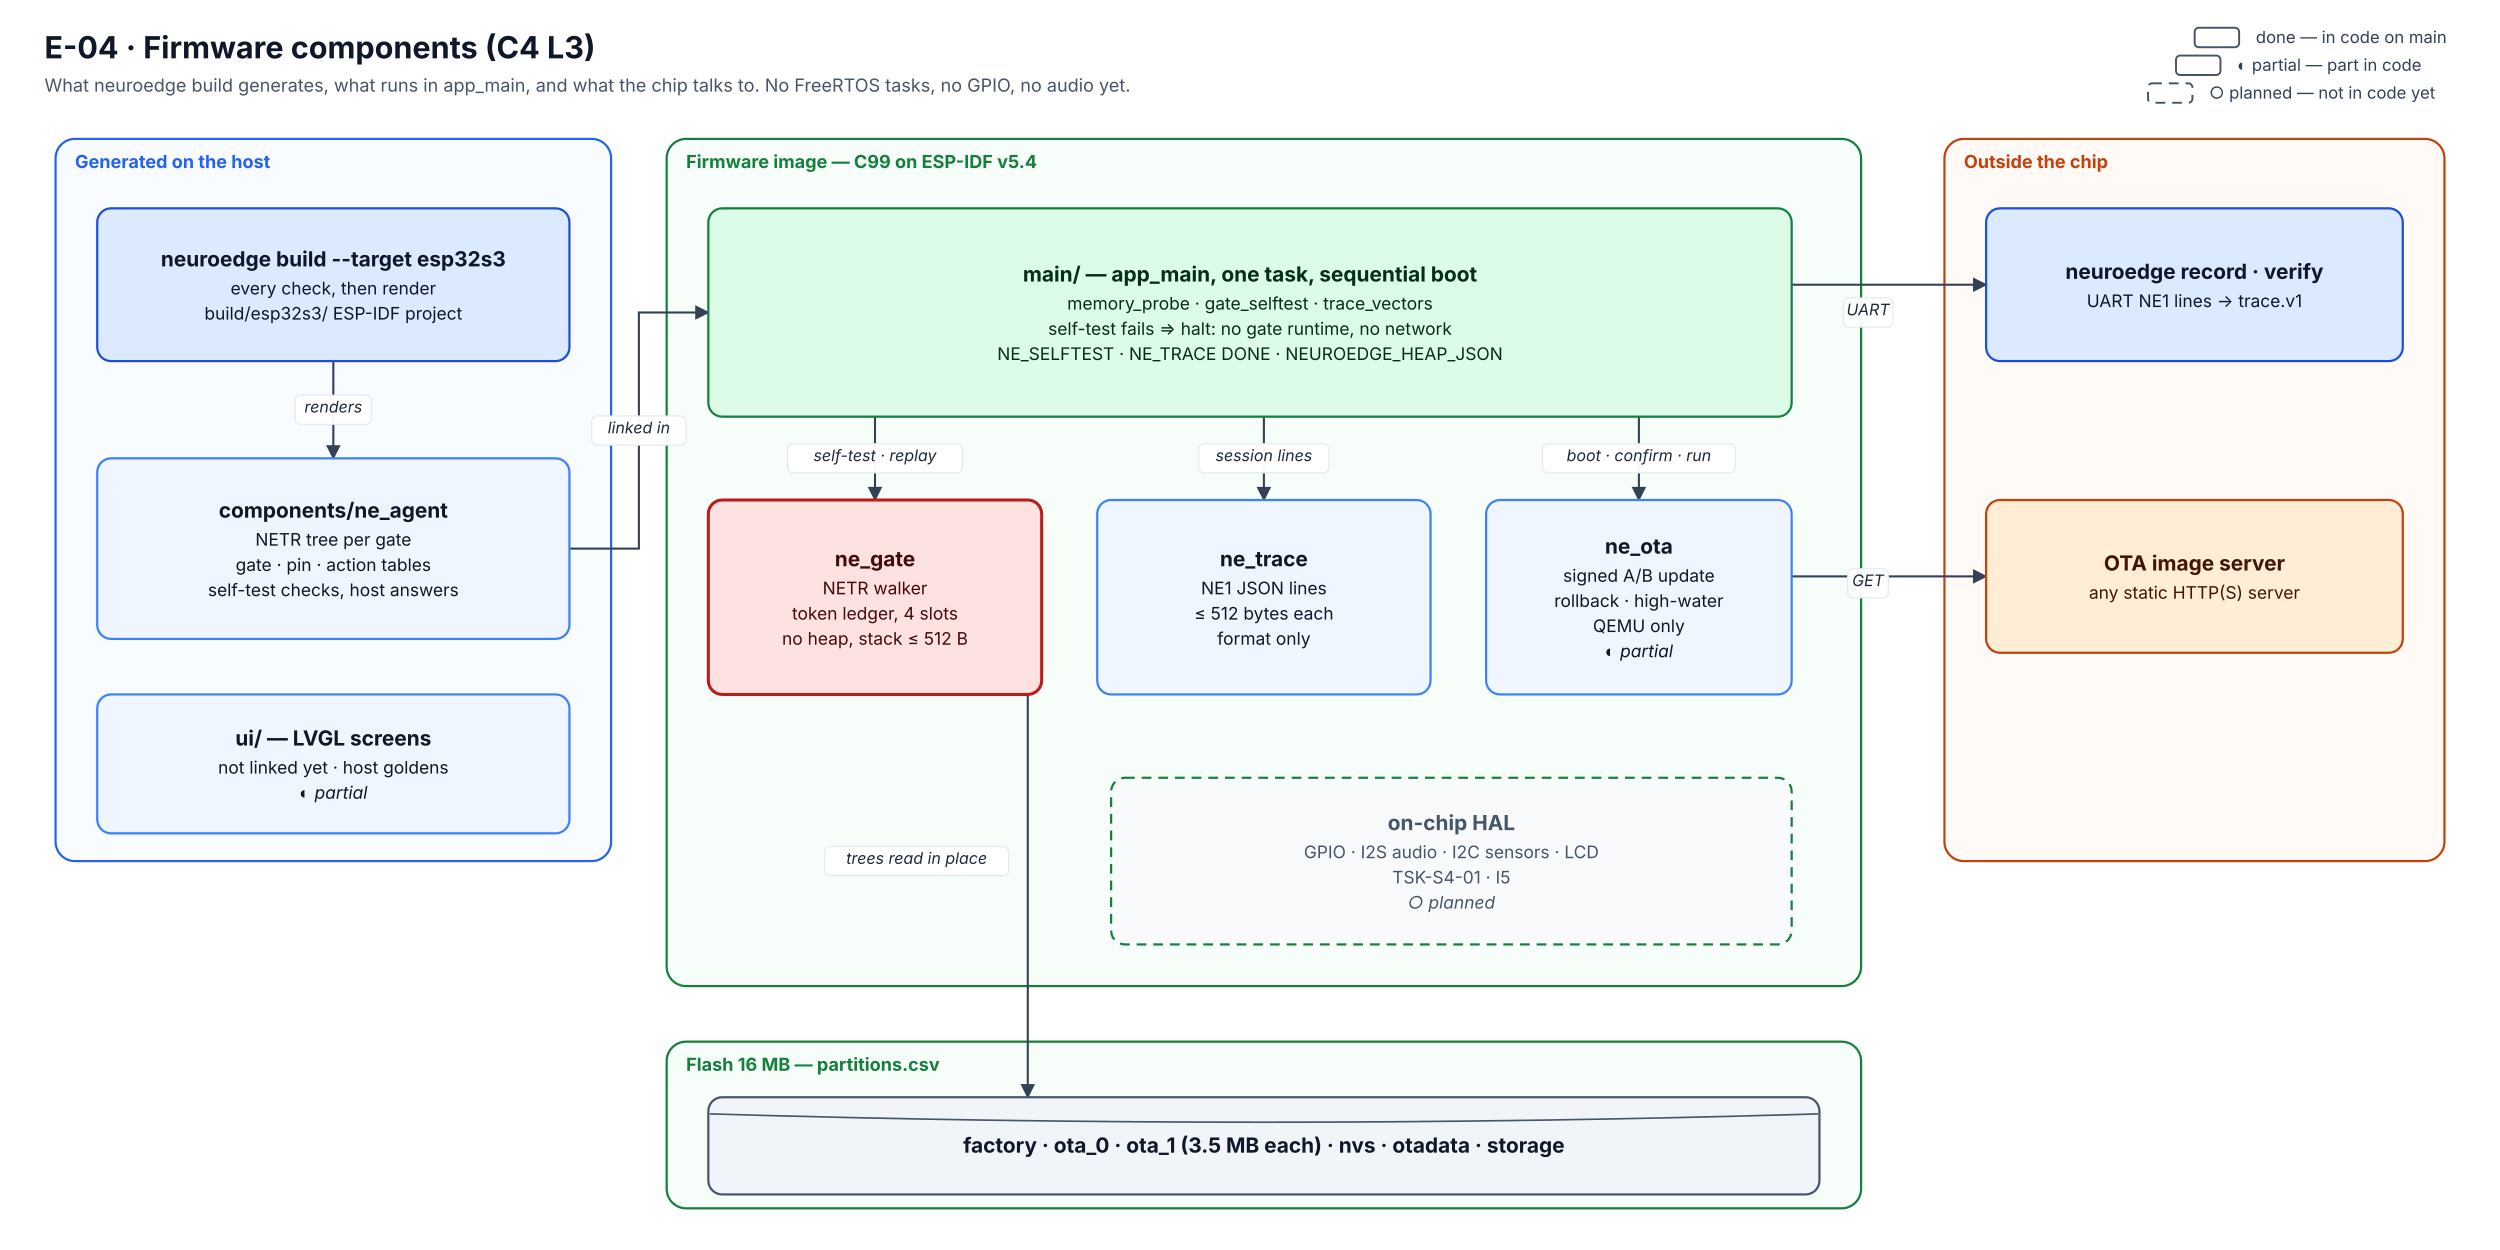
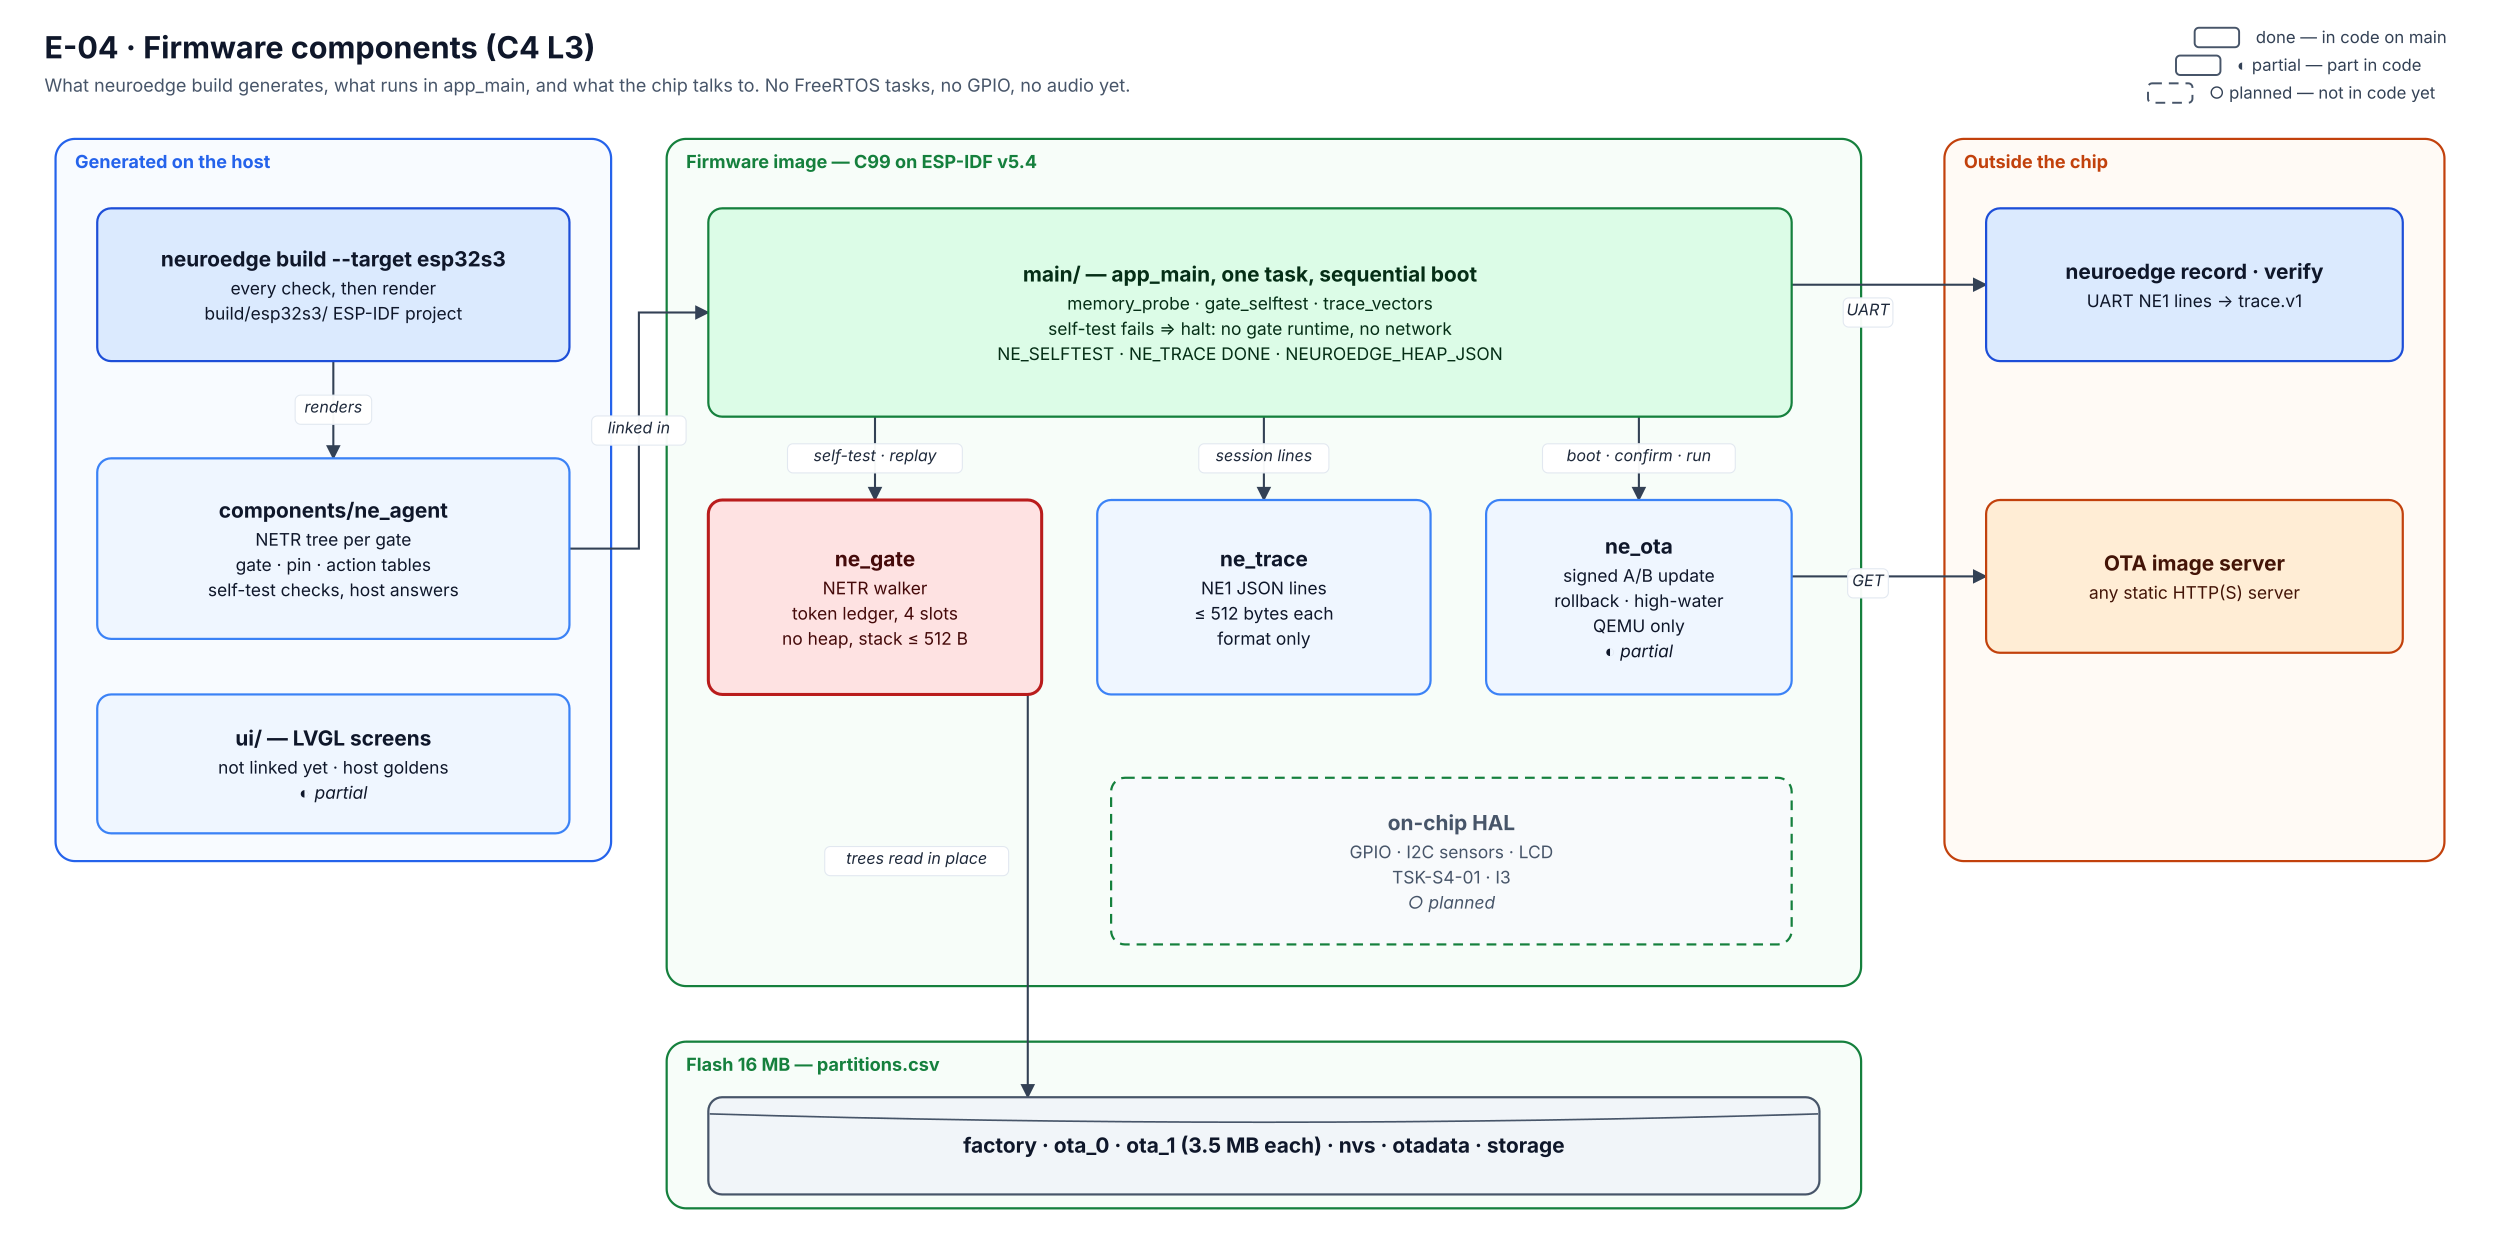
<svg xmlns="http://www.w3.org/2000/svg" viewBox="0 0 1800 900" width="1800" height="900" font-family="Inter, 'Segoe UI', system-ui, -apple-system, Roboto, Helvetica, Arial, sans-serif" role="img" aria-labelledby="E-04-firmware-title E-04-firmware-desc">
  <defs>
    <marker id="arr" viewBox="0 0 10 10" refX="9" refY="5" markerWidth="7" markerHeight="7" orient="auto-start-reverse">
      <path d="M0,0 L10,5 L0,10 z" fill="#334155" />
    </marker>
  </defs>
  <rect width="1800" height="900" fill="#ffffff" />
  <text x="32.0" y="42.0" font-size="22" fill="#0f172a" text-anchor="start" font-weight="700">E-04 · Firmware components (C4 L3)</text>
  <text x="32.0" y="66.0" font-size="13" fill="#475569" text-anchor="start">What neuroedge build generates, what runs in app_main, and what the chip talks to. No FreeRTOS tasks, no GPIO, no audio yet.</text>
  <rect x="40" y="100" width="400" height="520" rx="14" fill="#f8fbff" stroke="#2563eb" stroke-width="1.6" />
  <text x="54.0" y="121.0" font-size="13" fill="#2563eb" text-anchor="start" font-weight="700">Generated on the host</text>
  <rect x="480" y="100" width="860" height="610" rx="14" fill="#f7fdf9" stroke="#15803d" stroke-width="1.6" />
  <text x="494.0" y="121.0" font-size="13" fill="#15803d" text-anchor="start" font-weight="700">Firmware image — C99 on ESP-IDF v5.4</text>
  <rect x="480" y="750" width="860" height="120" rx="14" fill="#f7fdf9" stroke="#15803d" stroke-width="1.6" />
  <text x="494.0" y="771.0" font-size="13" fill="#15803d" text-anchor="start" font-weight="700">Flash 16 MB — partitions.csv</text>
  <rect x="1400" y="100" width="360" height="520" rx="14" fill="#fffaf5" stroke="#c2410c" stroke-width="1.6" />
  <text x="1414.0" y="121.0" font-size="13" fill="#c2410c" text-anchor="start" font-weight="700">Outside the chip</text>
  <path d="M240.0,260.0 L240.0,330.0" fill="none" stroke="#334155" stroke-width="1.5" marker-end="url(#arr)" />
  <path d="M410.0,395.0 L460.0,395.0 L460.0,225.0 L510.0,225.0" fill="none" stroke="#334155" stroke-width="1.5" marker-end="url(#arr)" />
  <path d="M630.0,300.0 L630.0,360.0" fill="none" stroke="#334155" stroke-width="1.5" marker-end="url(#arr)" />
  <path d="M910.0,300.0 L910.0,360.0" fill="none" stroke="#334155" stroke-width="1.5" marker-end="url(#arr)" />
  <path d="M1180.0,300.0 L1180.0,360.0" fill="none" stroke="#334155" stroke-width="1.5" marker-end="url(#arr)" />
  <path d="M1290.0,205.0 L1430.0,205.0" fill="none" stroke="#334155" stroke-width="1.5" marker-end="url(#arr)" />
  <path d="M1290.0,415.0 L1430.0,415.0" fill="none" stroke="#334155" stroke-width="1.5" marker-end="url(#arr)" />
  <path d="M740.0,500.0 L740.0,500.0 L740.0,790.0 L740.0,790.0" fill="none" stroke="#334155" stroke-width="1.5" marker-end="url(#arr)" />
  <rect x="70" y="150" width="340" height="110" rx="10" fill="#dbeafe" stroke="#1d4ed8" stroke-width="1.6" />
  <text x="240.0" y="191.8" font-size="15" fill="#0f172a" text-anchor="middle" font-weight="700">neuroedge build --target esp32s3</text>
  <text x="240.0" y="212.0" font-size="12.5" fill="#0f172a" text-anchor="middle">every check, then render</text>
  <text x="240.0" y="230.1" font-size="12.5" fill="#0f172a" text-anchor="middle">build/esp32s3/ ESP-IDF project</text>
  <rect x="70" y="330" width="340" height="130" rx="10" fill="#eff6ff" stroke="#3b82f6" stroke-width="1.6" />
  <text x="240.0" y="372.7" font-size="15" fill="#0f172a" text-anchor="middle" font-weight="700">components/ne_agent</text>
  <text x="240.0" y="392.9" font-size="12.5" fill="#0f172a" text-anchor="middle">NETR tree per gate</text>
  <text x="240.0" y="411.1" font-size="12.5" fill="#0f172a" text-anchor="middle">gate · pin · action tables</text>
  <text x="240.0" y="429.2" font-size="12.5" fill="#0f172a" text-anchor="middle">self-test checks, host answers</text>
  <rect x="70" y="500" width="340" height="100" rx="10" fill="#eff6ff" stroke="#3b82f6" stroke-width="1.6" />
  <text x="240.0" y="536.8" font-size="15" fill="#0f172a" text-anchor="middle" font-weight="700">ui/ — LVGL screens</text>
  <text x="240.0" y="557.0" font-size="12.5" fill="#0f172a" text-anchor="middle">not linked yet · host goldens</text>
  <text x="240.0" y="575.1" font-size="12.5" fill="#0f172a" text-anchor="middle" font-style="italic">◐ partial</text>
  <rect x="510" y="150" width="780" height="150" rx="10" fill="#dcfce7" stroke="#15803d" stroke-width="1.6" />
  <text x="900.0" y="202.7" font-size="15" fill="#052e16" text-anchor="middle" font-weight="700">main/ — app_main, one task, sequential boot</text>
  <text x="900.0" y="222.9" font-size="12.5" fill="#052e16" text-anchor="middle">memory_probe · gate_selftest · trace_vectors</text>
  <text x="900.0" y="241.1" font-size="12.5" fill="#052e16" text-anchor="middle">self-test fails ⇒ halt: no gate runtime, no network</text>
  <text x="900.0" y="259.2" font-size="12.5" fill="#052e16" text-anchor="middle">NE_SELFTEST · NE_TRACE DONE · NEUROEDGE_HEAP_JSON</text>
  <rect x="510" y="360" width="240" height="140" rx="10" fill="#fee2e2" stroke="#b91c1c" stroke-width="2.2" />
  <text x="630.0" y="407.7" font-size="15" fill="#450a0a" text-anchor="middle" font-weight="700">ne_gate</text>
  <text x="630.0" y="427.9" font-size="12.5" fill="#450a0a" text-anchor="middle">NETR walker</text>
  <text x="630.0" y="446.1" font-size="12.5" fill="#450a0a" text-anchor="middle">token ledger, 4 slots</text>
  <text x="630.0" y="464.2" font-size="12.5" fill="#450a0a" text-anchor="middle">no heap, stack ≤ 512 B</text>
  <rect x="790" y="360" width="240" height="140" rx="10" fill="#eff6ff" stroke="#3b82f6" stroke-width="1.6" />
  <text x="910.0" y="407.7" font-size="15" fill="#0f172a" text-anchor="middle" font-weight="700">ne_trace</text>
  <text x="910.0" y="427.9" font-size="12.5" fill="#0f172a" text-anchor="middle">NE1 JSON lines</text>
  <text x="910.0" y="446.1" font-size="12.5" fill="#0f172a" text-anchor="middle">≤ 512 bytes each</text>
  <text x="910.0" y="464.2" font-size="12.5" fill="#0f172a" text-anchor="middle">format only</text>
  <rect x="1070" y="360" width="220" height="140" rx="10" fill="#eff6ff" stroke="#3b82f6" stroke-width="1.6" />
  <text x="1180.0" y="398.6" font-size="15" fill="#0f172a" text-anchor="middle" font-weight="700">ne_ota</text>
  <text x="1180.0" y="418.9" font-size="12.5" fill="#0f172a" text-anchor="middle">signed A/B update</text>
  <text x="1180.0" y="437.0" font-size="12.5" fill="#0f172a" text-anchor="middle">rollback · high-water</text>
  <text x="1180.0" y="455.1" font-size="12.5" fill="#0f172a" text-anchor="middle">QEMU only</text>
  <text x="1180.0" y="473.2" font-size="12.5" fill="#0f172a" text-anchor="middle" font-style="italic">◐ partial</text>
  <rect x="800" y="560" width="490" height="120" rx="10" fill="#f8fafc" stroke="#15803d" stroke-width="1.6" stroke-dasharray="7 5" />
  <text x="1045.0" y="597.7" font-size="15" fill="#475569" text-anchor="middle" font-weight="700">on-chip HAL</text>
-   <text x="1045.0" y="617.9" font-size="12.5" fill="#475569" text-anchor="middle">GPIO · I2S audio · I2C sensors · LCD</text>
-   <text x="1045.0" y="636.1" font-size="12.5" fill="#475569" text-anchor="middle">TSK-S4-01 · I5</text>
+   <text x="1045.0" y="617.9" font-size="12.5" fill="#475569" text-anchor="middle">GPIO · I2C sensors · LCD</text>
+   <text x="1045.0" y="636.1" font-size="12.5" fill="#475569" text-anchor="middle">TSK-S4-01 · I3</text>
  <text x="1045.0" y="654.2" font-size="12.5" fill="#475569" text-anchor="middle" font-style="italic">○ planned</text>
  <rect x="510" y="790" width="800" height="70" rx="10" fill="#f1f5f9" stroke="#475569" stroke-width="1.6" />
  <path d="M511,802 Q910.0,814 1309,802" fill="none" stroke="#475569" stroke-width="1.2" />
  <text x="910.0" y="829.9" font-size="15" fill="#0f172a" text-anchor="middle" font-weight="700">factory · ota_0 · ota_1 (3.5 MB each) · nvs · otadata · storage</text>
  <rect x="1430" y="150" width="300" height="110" rx="10" fill="#dbeafe" stroke="#1d4ed8" stroke-width="1.6" />
  <text x="1580.0" y="200.8" font-size="15" fill="#0f172a" text-anchor="middle" font-weight="700">neuroedge record · verify</text>
  <text x="1580.0" y="221.1" font-size="12.5" fill="#0f172a" text-anchor="middle">UART NE1 lines → trace.v1</text>
  <rect x="1430" y="360" width="300" height="110" rx="10" fill="#ffedd5" stroke="#c2410c" stroke-width="1.6" />
  <text x="1580.0" y="410.8" font-size="15" fill="#431407" text-anchor="middle" font-weight="700">OTA image server</text>
  <text x="1580.0" y="431.1" font-size="12.5" fill="#431407" text-anchor="middle">any static HTTP(S) server</text>
  <rect x="212.5" y="284.5" width="55.1" height="21.0" rx="4" fill="#ffffff" fill-opacity="0.96" stroke="#e2e8f0" stroke-width="0.8" />
  <text x="240.0" y="297.0" font-size="11.5" fill="#1e293b" text-anchor="middle" font-style="italic">renders</text>
  <rect x="426.0" y="299.5" width="68.0" height="21.0" rx="4" fill="#ffffff" fill-opacity="0.96" stroke="#e2e8f0" stroke-width="0.8" />
  <text x="460.0" y="312.0" font-size="11.5" fill="#1e293b" text-anchor="middle" font-style="italic">linked in</text>
  <rect x="567.0" y="319.5" width="125.9" height="21.0" rx="4" fill="#ffffff" fill-opacity="0.96" stroke="#e2e8f0" stroke-width="0.8" />
  <text x="630.0" y="332.0" font-size="11.5" fill="#1e293b" text-anchor="middle" font-style="italic">self-test · replay</text>
  <rect x="863.1" y="319.5" width="93.7" height="21.0" rx="4" fill="#ffffff" fill-opacity="0.96" stroke="#e2e8f0" stroke-width="0.8" />
  <text x="910.0" y="332.0" font-size="11.5" fill="#1e293b" text-anchor="middle" font-style="italic">session lines</text>
  <rect x="1110.6" y="319.5" width="138.8" height="21.0" rx="4" fill="#ffffff" fill-opacity="0.96" stroke="#e2e8f0" stroke-width="0.8" />
  <text x="1180.0" y="332.0" font-size="11.5" fill="#1e293b" text-anchor="middle" font-style="italic">boot · confirm · run</text>
  <rect x="1327.1" y="214.5" width="35.8" height="21.0" rx="4" fill="#ffffff" fill-opacity="0.96" stroke="#e2e8f0" stroke-width="0.8" />
  <text x="1345.0" y="227.0" font-size="11.5" fill="#1e293b" text-anchor="middle" font-style="italic">UART</text>
  <rect x="1330.3" y="409.5" width="29.3" height="21.0" rx="4" fill="#ffffff" fill-opacity="0.96" stroke="#e2e8f0" stroke-width="0.8" />
  <text x="1345.0" y="422.0" font-size="11.5" fill="#1e293b" text-anchor="middle" font-style="italic">GET</text>
  <rect x="593.8" y="609.5" width="132.4" height="21.0" rx="4" fill="#ffffff" fill-opacity="0.96" stroke="#e2e8f0" stroke-width="0.8" />
  <text x="660.0" y="622.0" font-size="11.5" fill="#1e293b" text-anchor="middle" font-style="italic">trees read in place</text>
  <rect x="1546.56" y="60" width="32" height="14" rx="3" fill="#ffffff" stroke="#475569" stroke-width="1.4" stroke-dasharray="7 5" />
  <text x="1590.6" y="71.0" font-size="12" fill="#334155" text-anchor="start">○ planned — not in code yet</text>
  <rect x="1566.72" y="40" width="32" height="14" rx="3" fill="#ffffff" stroke="#475569" stroke-width="1.4" />
  <text x="1610.7" y="51.0" font-size="12" fill="#334155" text-anchor="start">◐ partial — part in code</text>
  <rect x="1580.16" y="20" width="32" height="14" rx="3" fill="#ffffff" stroke="#475569" stroke-width="1.4" />
  <text x="1624.2" y="31.0" font-size="12" fill="#334155" text-anchor="start">done — in code on main</text>
</svg>
